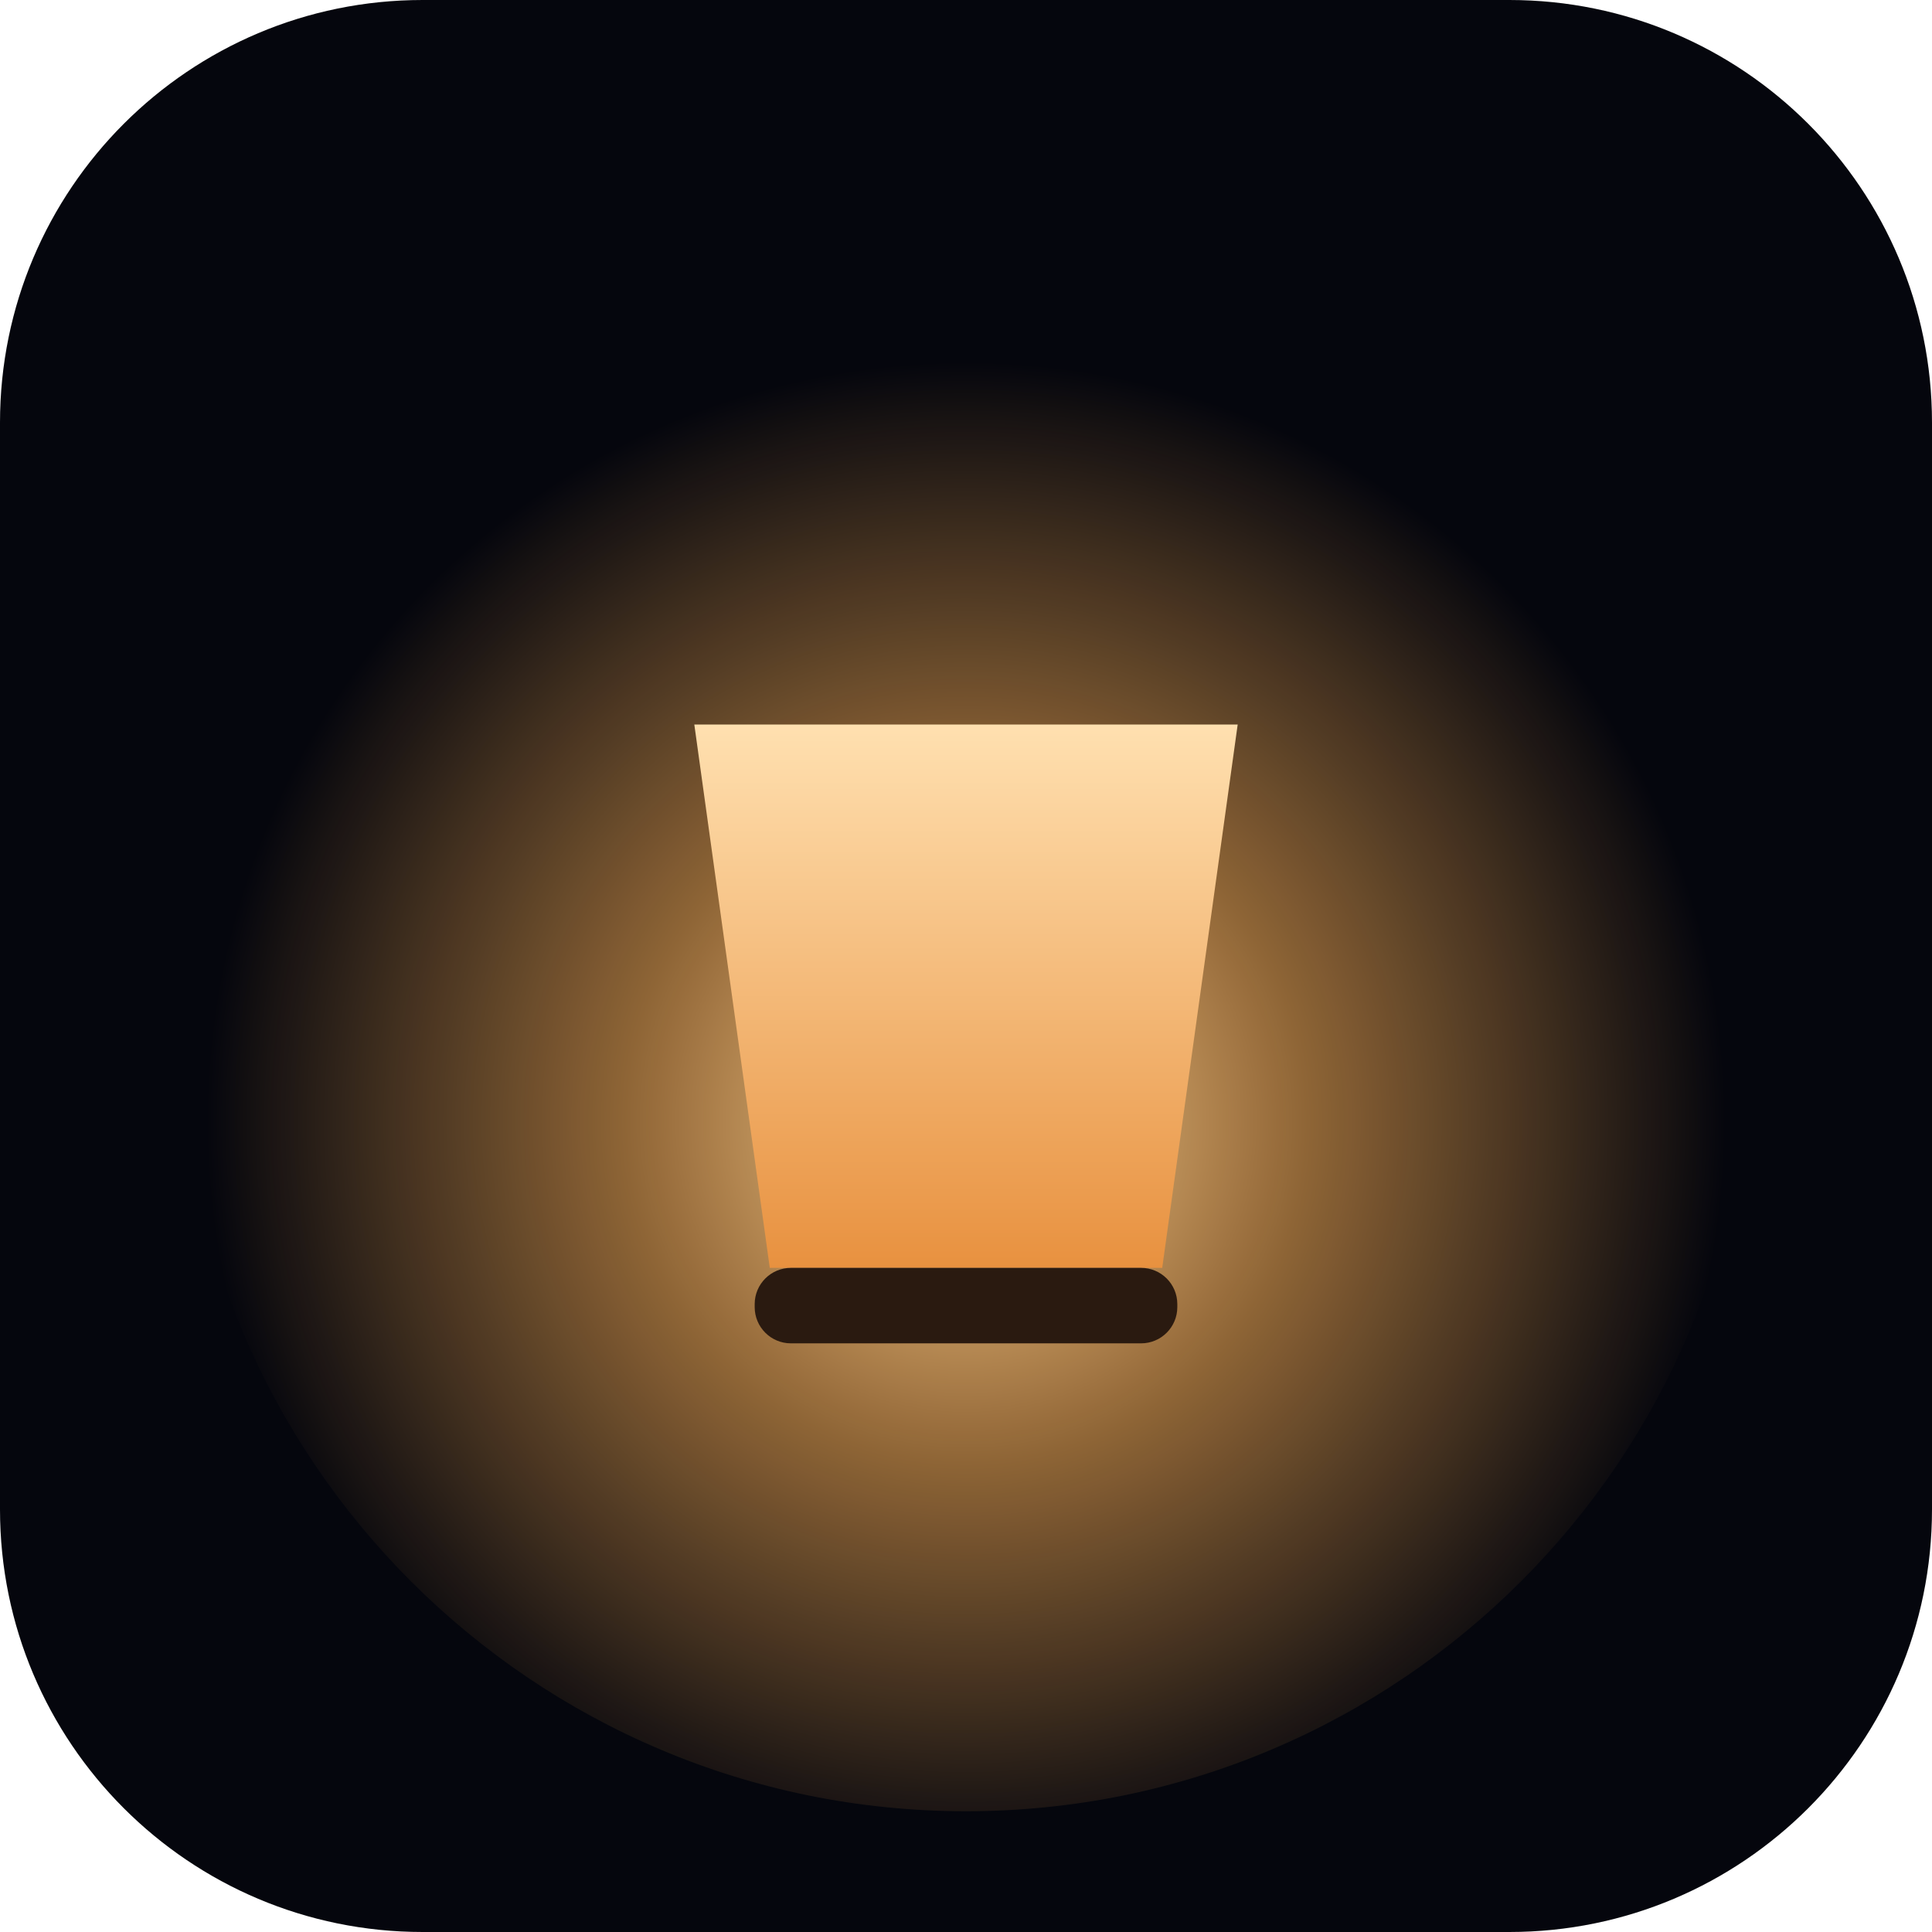
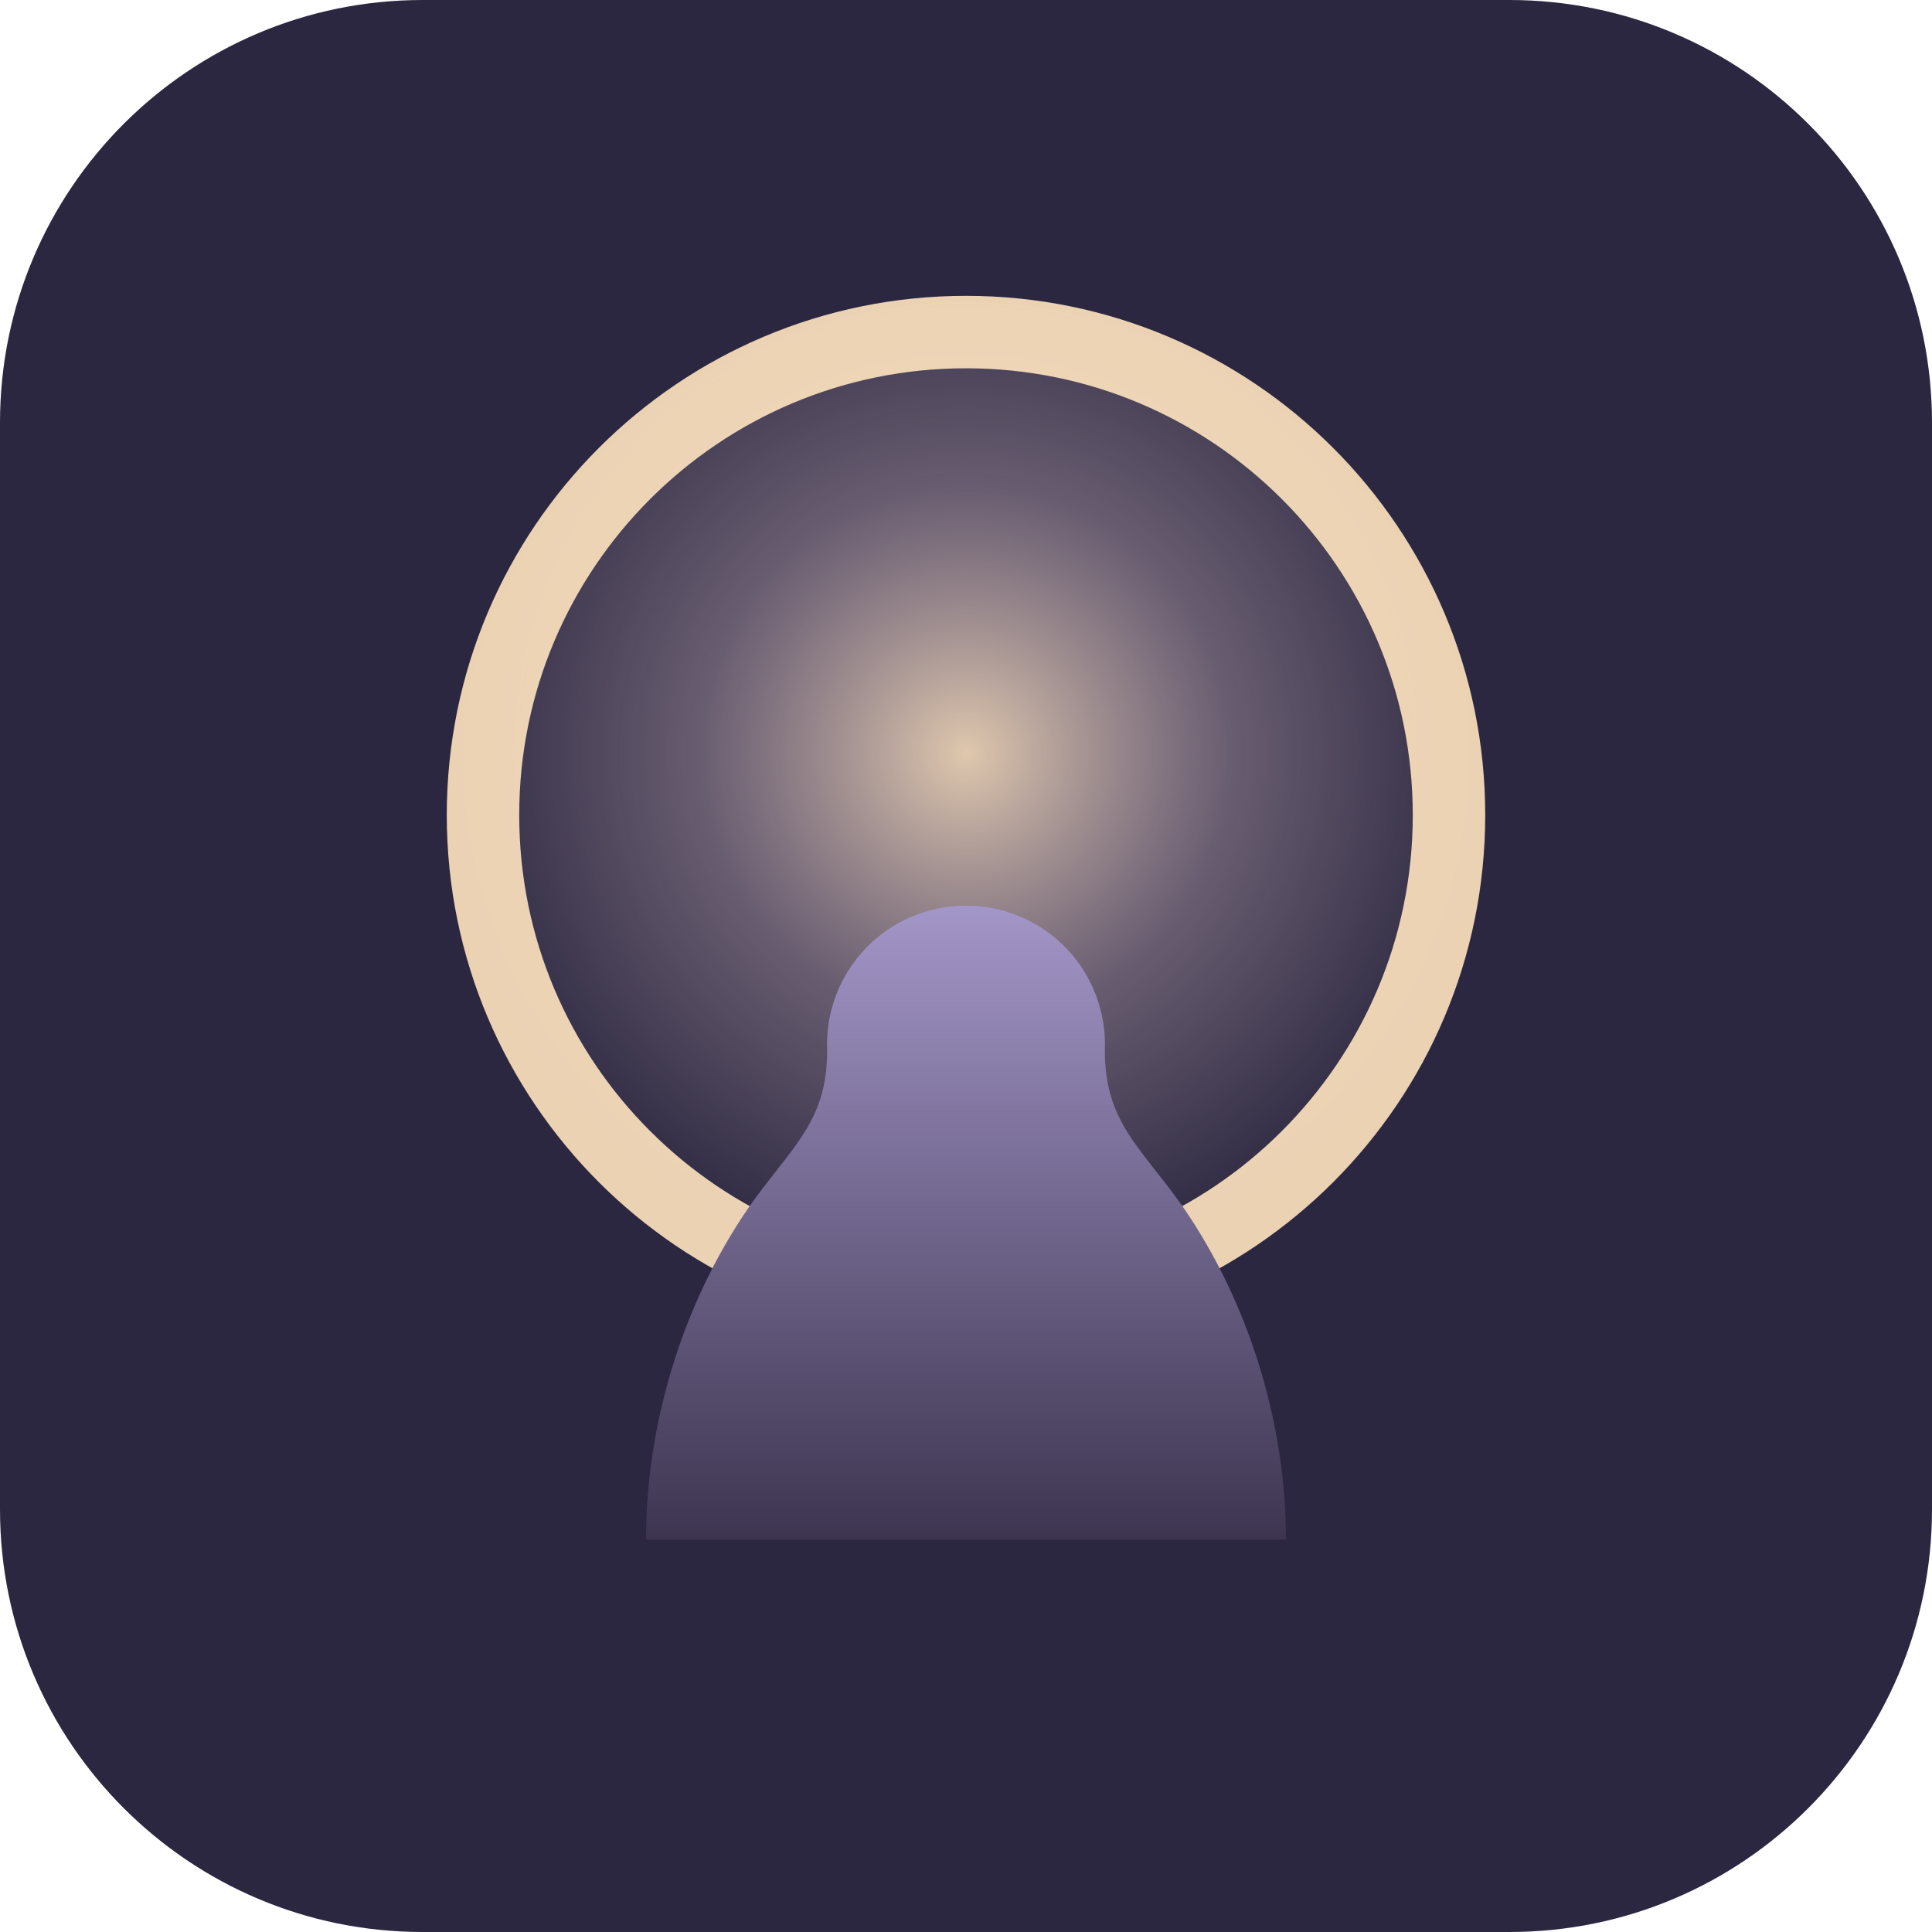
<svg xmlns="http://www.w3.org/2000/svg" viewBox="0 0 64 64">
  <defs>
-     <radialGradient id="g" cx="50%" cy="56%" r="48%">
-       <stop offset="0%" stop-color="#ffd9a0" />
-       <stop offset="45%" stop-color="#ffb257" stop-opacity="0.55" />
-       <stop offset="100%" stop-color="#ffb257" stop-opacity="0" />
+     <radialGradient id="glow" cx="50%" cy="44%" r="52%">
+       <stop offset="0%" stop-color="#ffe4c0" stop-opacity="0.85" />
+       <stop offset="50%" stop-color="#d8bfc8" stop-opacity="0.35" />
+       <stop offset="100%" stop-color="#d8bfc8" stop-opacity="0" />
    </radialGradient>
-     <linearGradient id="p" x1="0" y1="0" x2="0" y2="1">
-       <stop offset="0%" stop-color="#ffe0b0" />
-       <stop offset="100%" stop-color="#e8913f" />
+     <linearGradient id="cloak" x1="0" y1="0" x2="0" y2="1">
+       <stop offset="0%" stop-color="#a396c8" />
+       <stop offset="100%" stop-color="#3d3550" />
    </linearGradient>
  </defs>
-   <rect width="64" height="64" rx="14" fill="#05060d" />
-   <circle cx="32" cy="34" r="26" fill="url(#g)" />
-   <path d="M23 24 h18 l-2.5 18 h-13 z" fill="url(#p)" />
-   <rect x="25" y="42" width="14" height="2.5" rx="1.2" fill="#2a1a10" />
+   <rect width="64" height="64" rx="14" fill="#2b2740" />
+   <circle cx="32" cy="27" r="17" fill="url(#glow)" />
+   <circle cx="32" cy="27" r="16" fill="none" stroke="#ffe4c0" stroke-opacity="0.9" stroke-width="2.4" />
+   <path d="M32 30 a4.6 4.6 0 0 1 4.6 4.8 c0 2.4 1.2 3.2 2.6 5.2 c2.2 3.2 3.4 7.2 3.4 11 h-21.2 c0-3.8 1.2-7.8 3.4-11 c1.4-2 2.6-2.8 2.6-5.2 a4.6 4.6 0 0 1 4.6-4.8 z" fill="url(#cloak)" />
</svg>
